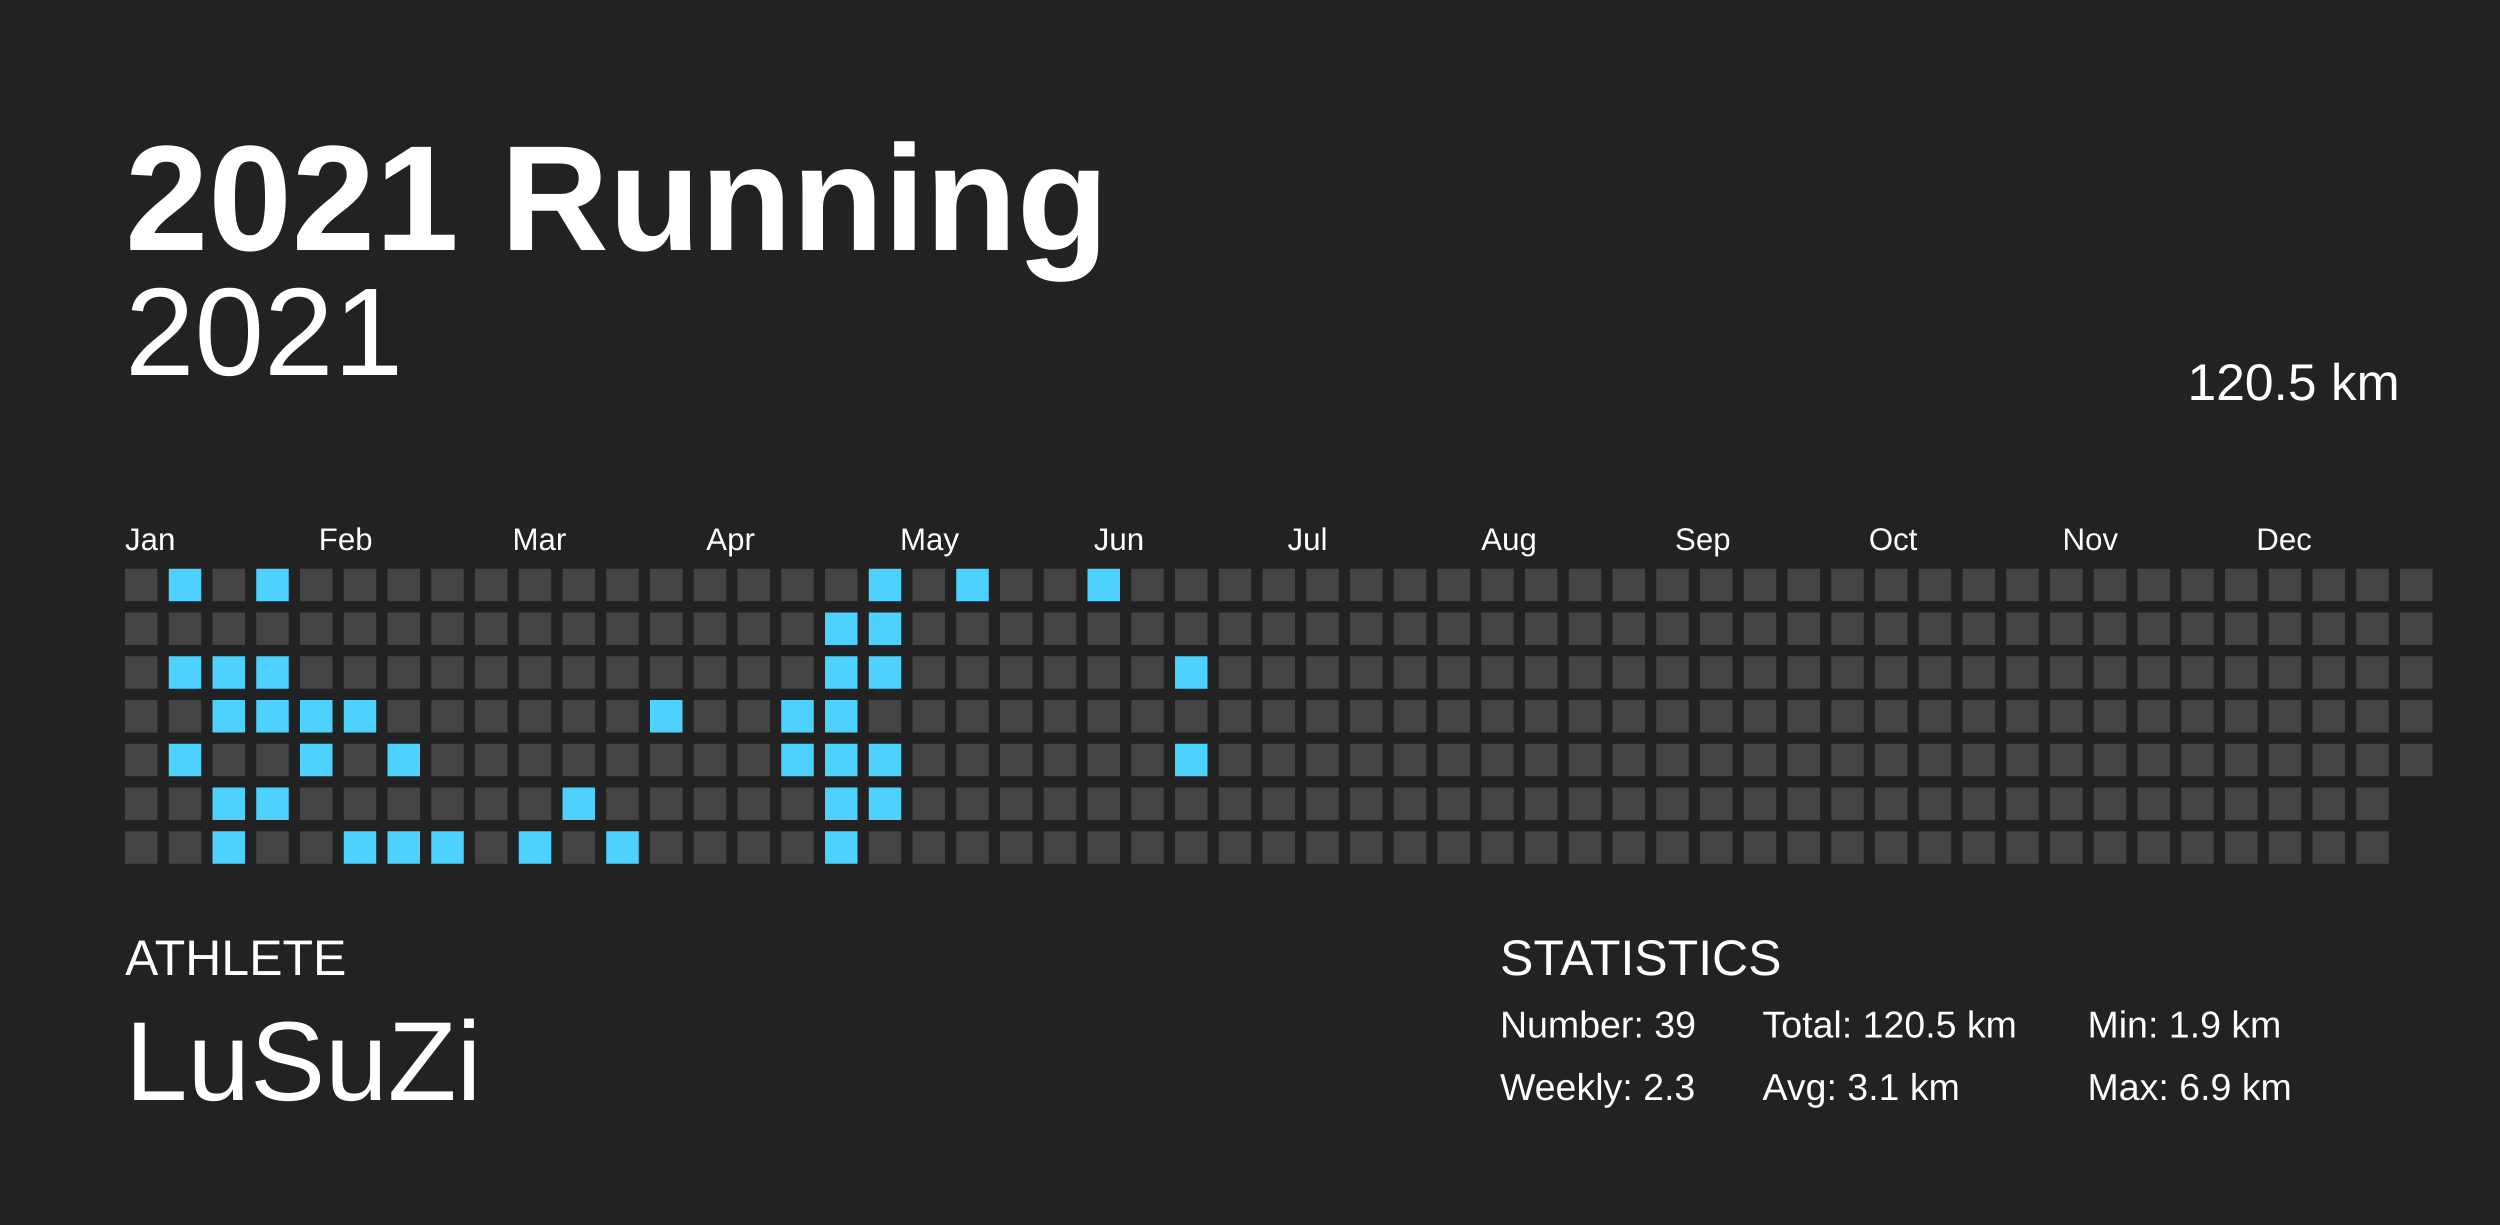
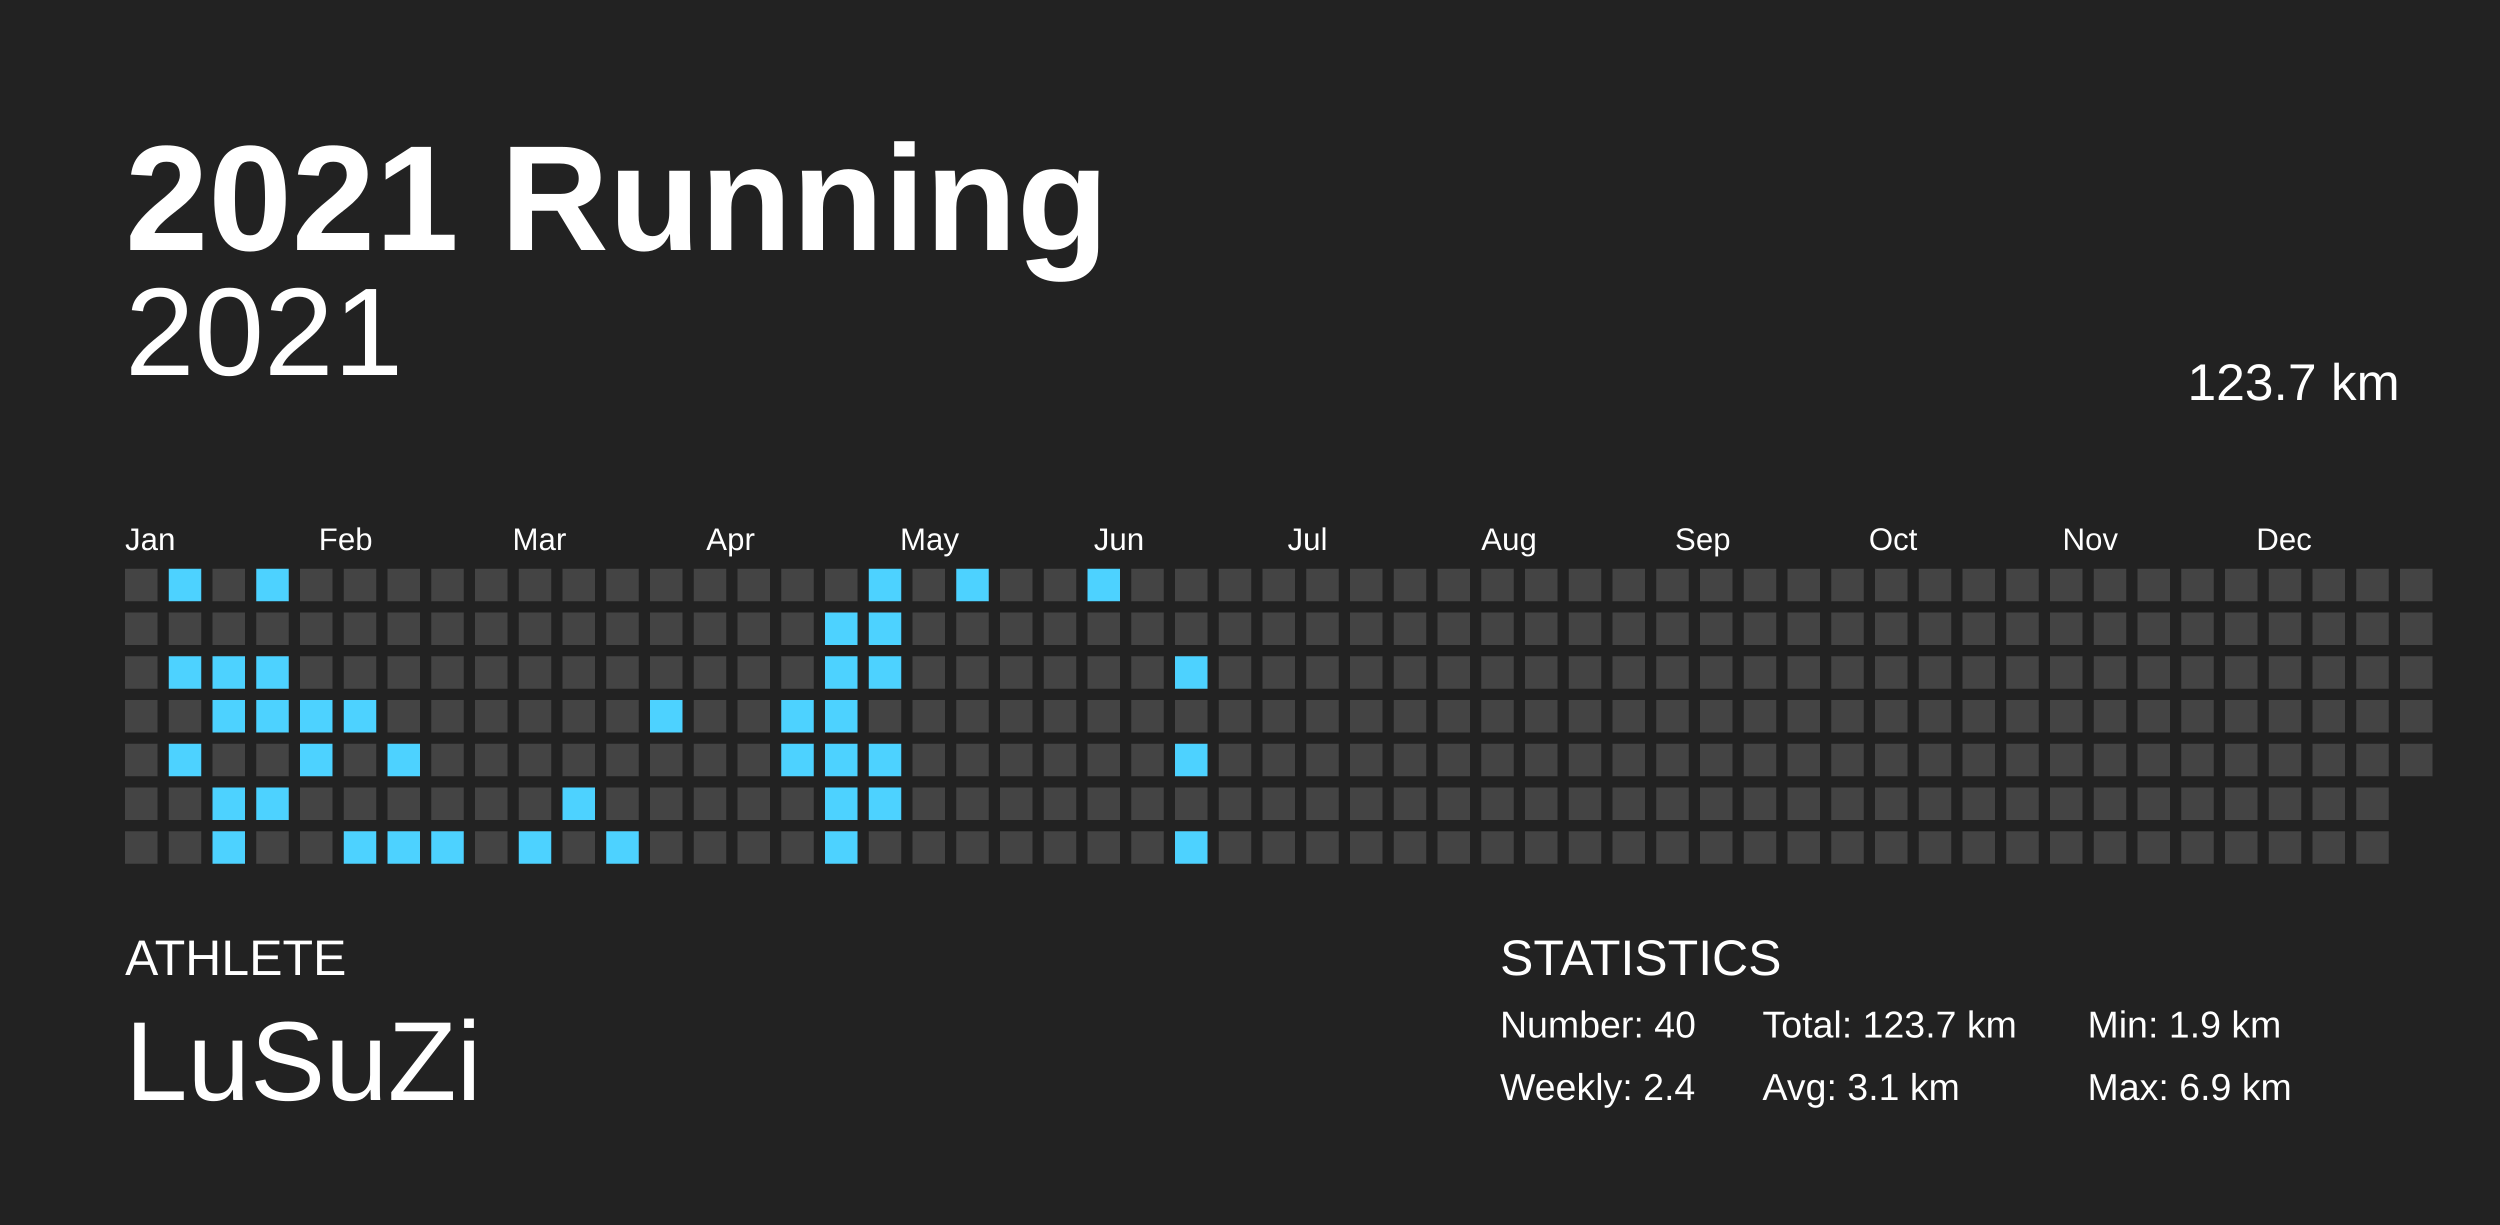
<svg xmlns="http://www.w3.org/2000/svg" baseProfile="full" height="98mm" version="1.1" viewBox="0,0,200,98" width="200mm">
  <defs />
  <rect fill="#222222" height="98" width="200" x="0" y="0" />
  <text fill="#FFFFFF" style="font-size:12px; font-family:Arial; font-weight:bold;" x="10" y="20">2021 Running</text>
  <text fill="#FFFFFF" style="font-size:4px; font-family:Arial" x="10" y="78">ATHLETE</text>
  <text fill="#FFFFFF" style="font-size:9px; font-family:Arial" x="10" y="88">LuSuZi</text>
  <text fill="#FFFFFF" style="font-size:4px; font-family:Arial" x="120" y="78">STATISTICS</text>
-   <text fill="#FFFFFF" style="font-size:3px; font-family:Arial" x="120" y="83">Number: 39</text>
-   <text fill="#FFFFFF" style="font-size:3px; font-family:Arial" x="120" y="88">Weekly: 2.3</text>
-   <text fill="#FFFFFF" style="font-size:3px; font-family:Arial" x="141" y="83">Total: 120.5 km</text>
+   <text fill="#FFFFFF" style="font-size:3px; font-family:Arial" x="120" y="83">Number: 40</text>
+   <text fill="#FFFFFF" style="font-size:3px; font-family:Arial" x="120" y="88">Weekly: 2.4</text>
+   <text fill="#FFFFFF" style="font-size:3px; font-family:Arial" x="141" y="83">Total: 123.7 km</text>
  <text fill="#FFFFFF" style="font-size:3px; font-family:Arial" x="141" y="88">Avg: 3.1 km</text>
  <text fill="#FFFFFF" style="font-size:3px; font-family:Arial" x="167" y="83">Min: 1.9 km</text>
  <text fill="#FFFFFF" style="font-size:3px; font-family:Arial" x="167" y="88">Max: 6.9 km</text>
  <text alignment-baseline="hanging" fill="#FFFFFF" style="font-size:10.0px; font-family:Arial;" x="10" y="30">2021</text>
-   <text alignment-baseline="hanging" fill="#FFFFFF" style="font-size:4.125px; font-family:Arial;" x="175" y="32">120.5 km</text>
+   <text alignment-baseline="hanging" fill="#FFFFFF" style="font-size:4.125px; font-family:Arial;" x="175" y="32">123.7 km</text>
  <text fill="#FFFFFF" style="font-size:2.5px; font-family:Arial" x="10.0" y="44">Jan</text>
  <text fill="#FFFFFF" style="font-size:2.5px; font-family:Arial" x="25.5" y="44">Feb</text>
  <text fill="#FFFFFF" style="font-size:2.5px; font-family:Arial" x="41.0" y="44">Mar</text>
  <text fill="#FFFFFF" style="font-size:2.5px; font-family:Arial" x="56.5" y="44">Apr</text>
  <text fill="#FFFFFF" style="font-size:2.5px; font-family:Arial" x="72.0" y="44">May</text>
  <text fill="#FFFFFF" style="font-size:2.5px; font-family:Arial" x="87.5" y="44">Jun</text>
  <text fill="#FFFFFF" style="font-size:2.5px; font-family:Arial" x="103.0" y="44">Jul</text>
  <text fill="#FFFFFF" style="font-size:2.5px; font-family:Arial" x="118.5" y="44">Aug</text>
  <text fill="#FFFFFF" style="font-size:2.5px; font-family:Arial" x="134.0" y="44">Sep</text>
  <text fill="#FFFFFF" style="font-size:2.5px; font-family:Arial" x="149.5" y="44">Oct</text>
  <text fill="#FFFFFF" style="font-size:2.5px; font-family:Arial" x="165.0" y="44">Nov</text>
  <text fill="#FFFFFF" style="font-size:2.5px; font-family:Arial" x="180.5" y="44">Dec</text>
  <rect fill="#444444" height="2.6" width="2.6" x="10.0" y="45.5" />
  <rect fill="#444444" height="2.6" width="2.6" x="10.0" y="49.0" />
  <rect fill="#444444" height="2.6" width="2.6" x="10.0" y="52.5" />
  <rect fill="#444444" height="2.6" width="2.6" x="10.0" y="56.0" />
  <rect fill="#444444" height="2.6" width="2.6" x="10.0" y="59.5" />
  <rect fill="#444444" height="2.6" width="2.6" x="10.0" y="63.0" />
  <rect fill="#444444" height="2.6" width="2.6" x="10.0" y="66.5" />
  <rect fill="#4dd2ff" height="2.6" width="2.6" x="13.5" y="45.5" />
  <rect fill="#444444" height="2.6" width="2.6" x="13.5" y="49.0" />
  <rect fill="#4dd2ff" height="2.6" width="2.6" x="13.5" y="52.5" />
  <rect fill="#444444" height="2.6" width="2.6" x="13.5" y="56.0" />
  <rect fill="#4dd2ff" height="2.6" width="2.6" x="13.5" y="59.5" />
  <rect fill="#444444" height="2.6" width="2.6" x="13.5" y="63.0" />
  <rect fill="#444444" height="2.6" width="2.6" x="13.5" y="66.5" />
  <rect fill="#444444" height="2.6" width="2.6" x="17.0" y="45.5" />
  <rect fill="#444444" height="2.6" width="2.6" x="17.0" y="49.0" />
  <rect fill="#4dd2ff" height="2.6" width="2.6" x="17.0" y="52.5" />
  <rect fill="#4dd2ff" height="2.6" width="2.6" x="17.0" y="56.0" />
  <rect fill="#444444" height="2.6" width="2.6" x="17.0" y="59.5" />
  <rect fill="#4dd2ff" height="2.6" width="2.6" x="17.0" y="63.0" />
  <rect fill="#4dd2ff" height="2.6" width="2.6" x="17.0" y="66.5" />
  <rect fill="#4dd2ff" height="2.6" width="2.6" x="20.5" y="45.5" />
  <rect fill="#444444" height="2.6" width="2.6" x="20.5" y="49.0" />
  <rect fill="#4dd2ff" height="2.6" width="2.6" x="20.5" y="52.5" />
  <rect fill="#4dd2ff" height="2.6" width="2.6" x="20.5" y="56.0" />
  <rect fill="#444444" height="2.6" width="2.6" x="20.5" y="59.5" />
  <rect fill="#4dd2ff" height="2.6" width="2.6" x="20.5" y="63.0" />
  <rect fill="#444444" height="2.6" width="2.6" x="20.5" y="66.5" />
  <rect fill="#444444" height="2.6" width="2.6" x="24.0" y="45.5" />
  <rect fill="#444444" height="2.6" width="2.6" x="24.0" y="49.0" />
  <rect fill="#444444" height="2.6" width="2.6" x="24.0" y="52.5" />
  <rect fill="#4dd2ff" height="2.6" width="2.6" x="24.0" y="56.0" />
  <rect fill="#4dd2ff" height="2.6" width="2.6" x="24.0" y="59.5" />
  <rect fill="#444444" height="2.6" width="2.6" x="24.0" y="63.0" />
  <rect fill="#444444" height="2.6" width="2.6" x="24.0" y="66.5" />
  <rect fill="#444444" height="2.6" width="2.6" x="27.5" y="45.5" />
  <rect fill="#444444" height="2.6" width="2.6" x="27.5" y="49.0" />
  <rect fill="#444444" height="2.6" width="2.6" x="27.5" y="52.5" />
  <rect fill="#4dd2ff" height="2.6" width="2.6" x="27.5" y="56.0" />
  <rect fill="#444444" height="2.6" width="2.6" x="27.5" y="59.5" />
  <rect fill="#444444" height="2.6" width="2.6" x="27.5" y="63.0" />
  <rect fill="#4dd2ff" height="2.6" width="2.6" x="27.5" y="66.5" />
  <rect fill="#444444" height="2.6" width="2.6" x="31.0" y="45.5" />
  <rect fill="#444444" height="2.6" width="2.6" x="31.0" y="49.0" />
  <rect fill="#444444" height="2.6" width="2.6" x="31.0" y="52.5" />
  <rect fill="#444444" height="2.6" width="2.6" x="31.0" y="56.0" />
  <rect fill="#4dd2ff" height="2.6" width="2.6" x="31.0" y="59.5" />
  <rect fill="#444444" height="2.6" width="2.6" x="31.0" y="63.0" />
  <rect fill="#4dd2ff" height="2.6" width="2.6" x="31.0" y="66.5" />
  <rect fill="#444444" height="2.6" width="2.6" x="34.5" y="45.5" />
  <rect fill="#444444" height="2.6" width="2.6" x="34.5" y="49.0" />
  <rect fill="#444444" height="2.6" width="2.6" x="34.5" y="52.5" />
  <rect fill="#444444" height="2.6" width="2.6" x="34.5" y="56.0" />
  <rect fill="#444444" height="2.6" width="2.6" x="34.5" y="59.5" />
  <rect fill="#444444" height="2.6" width="2.6" x="34.5" y="63.0" />
  <rect fill="#4dd2ff" height="2.6" width="2.6" x="34.5" y="66.5" />
  <rect fill="#444444" height="2.6" width="2.6" x="38.0" y="45.5" />
  <rect fill="#444444" height="2.6" width="2.6" x="38.0" y="49.0" />
  <rect fill="#444444" height="2.6" width="2.6" x="38.0" y="52.5" />
  <rect fill="#444444" height="2.6" width="2.6" x="38.0" y="56.0" />
  <rect fill="#444444" height="2.6" width="2.6" x="38.0" y="59.5" />
  <rect fill="#444444" height="2.6" width="2.6" x="38.0" y="63.0" />
  <rect fill="#444444" height="2.6" width="2.6" x="38.0" y="66.5" />
  <rect fill="#444444" height="2.6" width="2.6" x="41.5" y="45.5" />
  <rect fill="#444444" height="2.6" width="2.6" x="41.5" y="49.0" />
  <rect fill="#444444" height="2.6" width="2.6" x="41.5" y="52.5" />
  <rect fill="#444444" height="2.6" width="2.6" x="41.5" y="56.0" />
  <rect fill="#444444" height="2.6" width="2.6" x="41.5" y="59.5" />
  <rect fill="#444444" height="2.6" width="2.6" x="41.5" y="63.0" />
  <rect fill="#4dd2ff" height="2.6" width="2.6" x="41.5" y="66.5" />
  <rect fill="#444444" height="2.6" width="2.6" x="45.0" y="45.5" />
  <rect fill="#444444" height="2.6" width="2.6" x="45.0" y="49.0" />
  <rect fill="#444444" height="2.6" width="2.6" x="45.0" y="52.5" />
  <rect fill="#444444" height="2.6" width="2.6" x="45.0" y="56.0" />
  <rect fill="#444444" height="2.6" width="2.6" x="45.0" y="59.5" />
  <rect fill="#4dd2ff" height="2.6" width="2.6" x="45.0" y="63.0" />
  <rect fill="#444444" height="2.6" width="2.6" x="45.0" y="66.5" />
  <rect fill="#444444" height="2.6" width="2.6" x="48.5" y="45.5" />
  <rect fill="#444444" height="2.6" width="2.6" x="48.5" y="49.0" />
  <rect fill="#444444" height="2.6" width="2.6" x="48.5" y="52.5" />
  <rect fill="#444444" height="2.6" width="2.6" x="48.5" y="56.0" />
  <rect fill="#444444" height="2.6" width="2.6" x="48.5" y="59.5" />
  <rect fill="#444444" height="2.6" width="2.6" x="48.5" y="63.0" />
  <rect fill="#4dd2ff" height="2.6" width="2.6" x="48.5" y="66.5" />
  <rect fill="#444444" height="2.6" width="2.6" x="52.0" y="45.5" />
  <rect fill="#444444" height="2.6" width="2.6" x="52.0" y="49.0" />
  <rect fill="#444444" height="2.6" width="2.6" x="52.0" y="52.5" />
  <rect fill="#4dd2ff" height="2.6" width="2.6" x="52.0" y="56.0" />
  <rect fill="#444444" height="2.6" width="2.6" x="52.0" y="59.5" />
  <rect fill="#444444" height="2.6" width="2.6" x="52.0" y="63.0" />
  <rect fill="#444444" height="2.6" width="2.6" x="52.0" y="66.5" />
  <rect fill="#444444" height="2.6" width="2.6" x="55.5" y="45.5" />
  <rect fill="#444444" height="2.6" width="2.6" x="55.5" y="49.0" />
  <rect fill="#444444" height="2.6" width="2.6" x="55.5" y="52.5" />
  <rect fill="#444444" height="2.6" width="2.6" x="55.5" y="56.0" />
  <rect fill="#444444" height="2.6" width="2.6" x="55.5" y="59.5" />
  <rect fill="#444444" height="2.6" width="2.6" x="55.5" y="63.0" />
  <rect fill="#444444" height="2.6" width="2.6" x="55.5" y="66.5" />
  <rect fill="#444444" height="2.6" width="2.6" x="59.0" y="45.5" />
  <rect fill="#444444" height="2.6" width="2.6" x="59.0" y="49.0" />
  <rect fill="#444444" height="2.6" width="2.6" x="59.0" y="52.5" />
  <rect fill="#444444" height="2.6" width="2.6" x="59.0" y="56.0" />
  <rect fill="#444444" height="2.6" width="2.6" x="59.0" y="59.5" />
  <rect fill="#444444" height="2.6" width="2.6" x="59.0" y="63.0" />
  <rect fill="#444444" height="2.6" width="2.6" x="59.0" y="66.5" />
  <rect fill="#444444" height="2.6" width="2.6" x="62.5" y="45.5" />
  <rect fill="#444444" height="2.6" width="2.6" x="62.5" y="49.0" />
  <rect fill="#444444" height="2.6" width="2.6" x="62.5" y="52.5" />
  <rect fill="#4dd2ff" height="2.6" width="2.6" x="62.5" y="56.0" />
  <rect fill="#4dd2ff" height="2.6" width="2.6" x="62.5" y="59.5" />
  <rect fill="#444444" height="2.6" width="2.6" x="62.5" y="63.0" />
  <rect fill="#444444" height="2.6" width="2.6" x="62.5" y="66.5" />
  <rect fill="#444444" height="2.6" width="2.6" x="66.0" y="45.5" />
  <rect fill="#4dd2ff" height="2.6" width="2.6" x="66.0" y="49.0" />
  <rect fill="#4dd2ff" height="2.6" width="2.6" x="66.0" y="52.5" />
  <rect fill="#4dd2ff" height="2.6" width="2.6" x="66.0" y="56.0" />
  <rect fill="#4dd2ff" height="2.6" width="2.6" x="66.0" y="59.5" />
  <rect fill="#4dd2ff" height="2.6" width="2.6" x="66.0" y="63.0" />
  <rect fill="#4dd2ff" height="2.6" width="2.6" x="66.0" y="66.5" />
  <rect fill="#4dd2ff" height="2.6" width="2.6" x="69.5" y="45.5" />
  <rect fill="#4dd2ff" height="2.6" width="2.6" x="69.5" y="49.0" />
  <rect fill="#4dd2ff" height="2.6" width="2.6" x="69.5" y="52.5" />
  <rect fill="#444444" height="2.6" width="2.6" x="69.5" y="56.0" />
  <rect fill="#4dd2ff" height="2.6" width="2.6" x="69.5" y="59.5" />
  <rect fill="#4dd2ff" height="2.6" width="2.6" x="69.5" y="63.0" />
  <rect fill="#444444" height="2.6" width="2.6" x="69.5" y="66.5" />
  <rect fill="#444444" height="2.6" width="2.6" x="73.0" y="45.5" />
  <rect fill="#444444" height="2.6" width="2.6" x="73.0" y="49.0" />
  <rect fill="#444444" height="2.6" width="2.6" x="73.0" y="52.5" />
  <rect fill="#444444" height="2.6" width="2.6" x="73.0" y="56.0" />
  <rect fill="#444444" height="2.6" width="2.6" x="73.0" y="59.5" />
  <rect fill="#444444" height="2.6" width="2.6" x="73.0" y="63.0" />
  <rect fill="#444444" height="2.6" width="2.6" x="73.0" y="66.5" />
  <rect fill="#4dd2ff" height="2.6" width="2.6" x="76.5" y="45.5" />
  <rect fill="#444444" height="2.6" width="2.6" x="76.5" y="49.0" />
  <rect fill="#444444" height="2.6" width="2.6" x="76.5" y="52.5" />
  <rect fill="#444444" height="2.6" width="2.6" x="76.5" y="56.0" />
  <rect fill="#444444" height="2.6" width="2.6" x="76.5" y="59.5" />
  <rect fill="#444444" height="2.6" width="2.6" x="76.5" y="63.0" />
  <rect fill="#444444" height="2.6" width="2.6" x="76.5" y="66.5" />
  <rect fill="#444444" height="2.6" width="2.6" x="80.0" y="45.5" />
  <rect fill="#444444" height="2.6" width="2.6" x="80.0" y="49.0" />
  <rect fill="#444444" height="2.6" width="2.6" x="80.0" y="52.5" />
  <rect fill="#444444" height="2.6" width="2.6" x="80.0" y="56.0" />
  <rect fill="#444444" height="2.6" width="2.6" x="80.0" y="59.5" />
  <rect fill="#444444" height="2.6" width="2.6" x="80.0" y="63.0" />
  <rect fill="#444444" height="2.6" width="2.6" x="80.0" y="66.5" />
  <rect fill="#444444" height="2.6" width="2.6" x="83.5" y="45.5" />
  <rect fill="#444444" height="2.6" width="2.6" x="83.5" y="49.0" />
  <rect fill="#444444" height="2.6" width="2.6" x="83.5" y="52.5" />
  <rect fill="#444444" height="2.6" width="2.6" x="83.5" y="56.0" />
  <rect fill="#444444" height="2.6" width="2.6" x="83.5" y="59.5" />
  <rect fill="#444444" height="2.6" width="2.6" x="83.5" y="63.0" />
  <rect fill="#444444" height="2.6" width="2.6" x="83.5" y="66.5" />
  <rect fill="#4dd2ff" height="2.6" width="2.6" x="87.0" y="45.5" />
  <rect fill="#444444" height="2.6" width="2.6" x="87.0" y="49.0" />
  <rect fill="#444444" height="2.6" width="2.6" x="87.0" y="52.5" />
  <rect fill="#444444" height="2.6" width="2.6" x="87.0" y="56.0" />
  <rect fill="#444444" height="2.6" width="2.6" x="87.0" y="59.5" />
  <rect fill="#444444" height="2.6" width="2.6" x="87.0" y="63.0" />
  <rect fill="#444444" height="2.6" width="2.6" x="87.0" y="66.5" />
  <rect fill="#444444" height="2.6" width="2.6" x="90.5" y="45.5" />
  <rect fill="#444444" height="2.6" width="2.6" x="90.5" y="49.0" />
  <rect fill="#444444" height="2.6" width="2.6" x="90.5" y="52.5" />
  <rect fill="#444444" height="2.6" width="2.6" x="90.5" y="56.0" />
  <rect fill="#444444" height="2.6" width="2.6" x="90.5" y="59.5" />
  <rect fill="#444444" height="2.6" width="2.6" x="90.5" y="63.0" />
  <rect fill="#444444" height="2.6" width="2.6" x="90.5" y="66.5" />
  <rect fill="#444444" height="2.6" width="2.6" x="94.0" y="45.5" />
  <rect fill="#444444" height="2.6" width="2.6" x="94.0" y="49.0" />
  <rect fill="#4dd2ff" height="2.6" width="2.6" x="94.0" y="52.5" />
  <rect fill="#444444" height="2.6" width="2.6" x="94.0" y="56.0" />
  <rect fill="#4dd2ff" height="2.6" width="2.6" x="94.0" y="59.5" />
  <rect fill="#444444" height="2.6" width="2.6" x="94.0" y="63.0" />
-   <rect fill="#444444" height="2.6" width="2.6" x="94.0" y="66.5" />
+   <rect fill="#4dd2ff" height="2.6" width="2.6" x="94.0" y="66.5" />
  <rect fill="#444444" height="2.6" width="2.6" x="97.5" y="45.5" />
  <rect fill="#444444" height="2.6" width="2.6" x="97.5" y="49.0" />
  <rect fill="#444444" height="2.6" width="2.6" x="97.5" y="52.5" />
  <rect fill="#444444" height="2.6" width="2.6" x="97.5" y="56.0" />
  <rect fill="#444444" height="2.6" width="2.6" x="97.5" y="59.5" />
  <rect fill="#444444" height="2.6" width="2.6" x="97.5" y="63.0" />
  <rect fill="#444444" height="2.6" width="2.6" x="97.5" y="66.5" />
  <rect fill="#444444" height="2.6" width="2.6" x="101.0" y="45.5" />
  <rect fill="#444444" height="2.6" width="2.6" x="101.0" y="49.0" />
  <rect fill="#444444" height="2.6" width="2.6" x="101.0" y="52.5" />
  <rect fill="#444444" height="2.6" width="2.6" x="101.0" y="56.0" />
  <rect fill="#444444" height="2.6" width="2.6" x="101.0" y="59.5" />
  <rect fill="#444444" height="2.6" width="2.6" x="101.0" y="63.0" />
  <rect fill="#444444" height="2.6" width="2.6" x="101.0" y="66.5" />
  <rect fill="#444444" height="2.6" width="2.6" x="104.5" y="45.5" />
  <rect fill="#444444" height="2.6" width="2.6" x="104.5" y="49.0" />
  <rect fill="#444444" height="2.6" width="2.6" x="104.5" y="52.5" />
  <rect fill="#444444" height="2.6" width="2.6" x="104.5" y="56.0" />
  <rect fill="#444444" height="2.6" width="2.6" x="104.5" y="59.5" />
  <rect fill="#444444" height="2.6" width="2.6" x="104.5" y="63.0" />
  <rect fill="#444444" height="2.6" width="2.6" x="104.5" y="66.5" />
  <rect fill="#444444" height="2.6" width="2.6" x="108.0" y="45.5" />
  <rect fill="#444444" height="2.6" width="2.6" x="108.0" y="49.0" />
  <rect fill="#444444" height="2.6" width="2.6" x="108.0" y="52.5" />
  <rect fill="#444444" height="2.6" width="2.6" x="108.0" y="56.0" />
  <rect fill="#444444" height="2.6" width="2.6" x="108.0" y="59.5" />
  <rect fill="#444444" height="2.6" width="2.6" x="108.0" y="63.0" />
  <rect fill="#444444" height="2.6" width="2.6" x="108.0" y="66.5" />
  <rect fill="#444444" height="2.6" width="2.6" x="111.5" y="45.5" />
  <rect fill="#444444" height="2.6" width="2.6" x="111.5" y="49.0" />
  <rect fill="#444444" height="2.6" width="2.6" x="111.5" y="52.5" />
  <rect fill="#444444" height="2.6" width="2.6" x="111.5" y="56.0" />
  <rect fill="#444444" height="2.6" width="2.6" x="111.5" y="59.5" />
  <rect fill="#444444" height="2.6" width="2.6" x="111.5" y="63.0" />
  <rect fill="#444444" height="2.6" width="2.6" x="111.5" y="66.5" />
  <rect fill="#444444" height="2.6" width="2.6" x="115.0" y="45.5" />
  <rect fill="#444444" height="2.6" width="2.6" x="115.0" y="49.0" />
  <rect fill="#444444" height="2.6" width="2.6" x="115.0" y="52.5" />
  <rect fill="#444444" height="2.6" width="2.6" x="115.0" y="56.0" />
  <rect fill="#444444" height="2.6" width="2.6" x="115.0" y="59.5" />
  <rect fill="#444444" height="2.6" width="2.6" x="115.0" y="63.0" />
  <rect fill="#444444" height="2.6" width="2.6" x="115.0" y="66.5" />
  <rect fill="#444444" height="2.6" width="2.6" x="118.5" y="45.5" />
  <rect fill="#444444" height="2.6" width="2.6" x="118.5" y="49.0" />
  <rect fill="#444444" height="2.6" width="2.6" x="118.5" y="52.5" />
  <rect fill="#444444" height="2.6" width="2.6" x="118.5" y="56.0" />
  <rect fill="#444444" height="2.6" width="2.6" x="118.5" y="59.5" />
  <rect fill="#444444" height="2.6" width="2.6" x="118.5" y="63.0" />
  <rect fill="#444444" height="2.6" width="2.6" x="118.5" y="66.5" />
  <rect fill="#444444" height="2.6" width="2.6" x="122.0" y="45.5" />
  <rect fill="#444444" height="2.6" width="2.6" x="122.0" y="49.0" />
  <rect fill="#444444" height="2.6" width="2.6" x="122.0" y="52.5" />
  <rect fill="#444444" height="2.6" width="2.6" x="122.0" y="56.0" />
  <rect fill="#444444" height="2.6" width="2.6" x="122.0" y="59.5" />
  <rect fill="#444444" height="2.6" width="2.6" x="122.0" y="63.0" />
  <rect fill="#444444" height="2.6" width="2.6" x="122.0" y="66.5" />
  <rect fill="#444444" height="2.6" width="2.6" x="125.5" y="45.5" />
  <rect fill="#444444" height="2.6" width="2.6" x="125.5" y="49.0" />
  <rect fill="#444444" height="2.6" width="2.6" x="125.5" y="52.5" />
  <rect fill="#444444" height="2.6" width="2.6" x="125.5" y="56.0" />
  <rect fill="#444444" height="2.6" width="2.6" x="125.5" y="59.5" />
  <rect fill="#444444" height="2.6" width="2.6" x="125.5" y="63.0" />
  <rect fill="#444444" height="2.6" width="2.6" x="125.5" y="66.5" />
  <rect fill="#444444" height="2.6" width="2.6" x="129.0" y="45.5" />
  <rect fill="#444444" height="2.6" width="2.6" x="129.0" y="49.0" />
  <rect fill="#444444" height="2.6" width="2.6" x="129.0" y="52.5" />
  <rect fill="#444444" height="2.6" width="2.6" x="129.0" y="56.0" />
  <rect fill="#444444" height="2.6" width="2.6" x="129.0" y="59.5" />
  <rect fill="#444444" height="2.6" width="2.6" x="129.0" y="63.0" />
  <rect fill="#444444" height="2.6" width="2.6" x="129.0" y="66.5" />
  <rect fill="#444444" height="2.6" width="2.6" x="132.5" y="45.5" />
  <rect fill="#444444" height="2.6" width="2.6" x="132.5" y="49.0" />
  <rect fill="#444444" height="2.6" width="2.6" x="132.5" y="52.5" />
  <rect fill="#444444" height="2.6" width="2.6" x="132.5" y="56.0" />
  <rect fill="#444444" height="2.6" width="2.6" x="132.5" y="59.5" />
  <rect fill="#444444" height="2.6" width="2.6" x="132.5" y="63.0" />
  <rect fill="#444444" height="2.6" width="2.6" x="132.5" y="66.5" />
  <rect fill="#444444" height="2.6" width="2.6" x="136.0" y="45.5" />
  <rect fill="#444444" height="2.6" width="2.6" x="136.0" y="49.0" />
  <rect fill="#444444" height="2.6" width="2.6" x="136.0" y="52.5" />
  <rect fill="#444444" height="2.6" width="2.6" x="136.0" y="56.0" />
  <rect fill="#444444" height="2.6" width="2.6" x="136.0" y="59.5" />
  <rect fill="#444444" height="2.6" width="2.6" x="136.0" y="63.0" />
  <rect fill="#444444" height="2.6" width="2.6" x="136.0" y="66.5" />
  <rect fill="#444444" height="2.6" width="2.6" x="139.5" y="45.5" />
  <rect fill="#444444" height="2.6" width="2.6" x="139.5" y="49.0" />
  <rect fill="#444444" height="2.6" width="2.6" x="139.5" y="52.5" />
  <rect fill="#444444" height="2.6" width="2.6" x="139.5" y="56.0" />
  <rect fill="#444444" height="2.6" width="2.6" x="139.5" y="59.5" />
  <rect fill="#444444" height="2.6" width="2.6" x="139.5" y="63.0" />
  <rect fill="#444444" height="2.6" width="2.6" x="139.5" y="66.5" />
  <rect fill="#444444" height="2.6" width="2.6" x="143.0" y="45.5" />
  <rect fill="#444444" height="2.6" width="2.6" x="143.0" y="49.0" />
  <rect fill="#444444" height="2.6" width="2.6" x="143.0" y="52.5" />
  <rect fill="#444444" height="2.6" width="2.6" x="143.0" y="56.0" />
  <rect fill="#444444" height="2.6" width="2.6" x="143.0" y="59.5" />
  <rect fill="#444444" height="2.6" width="2.6" x="143.0" y="63.0" />
  <rect fill="#444444" height="2.6" width="2.6" x="143.0" y="66.5" />
  <rect fill="#444444" height="2.6" width="2.6" x="146.5" y="45.5" />
  <rect fill="#444444" height="2.6" width="2.6" x="146.5" y="49.0" />
  <rect fill="#444444" height="2.6" width="2.6" x="146.5" y="52.5" />
  <rect fill="#444444" height="2.6" width="2.6" x="146.5" y="56.0" />
  <rect fill="#444444" height="2.6" width="2.6" x="146.5" y="59.5" />
  <rect fill="#444444" height="2.6" width="2.6" x="146.5" y="63.0" />
  <rect fill="#444444" height="2.6" width="2.6" x="146.5" y="66.5" />
  <rect fill="#444444" height="2.6" width="2.6" x="150.0" y="45.5" />
  <rect fill="#444444" height="2.6" width="2.6" x="150.0" y="49.0" />
  <rect fill="#444444" height="2.6" width="2.6" x="150.0" y="52.5" />
  <rect fill="#444444" height="2.6" width="2.6" x="150.0" y="56.0" />
  <rect fill="#444444" height="2.6" width="2.6" x="150.0" y="59.5" />
  <rect fill="#444444" height="2.6" width="2.6" x="150.0" y="63.0" />
  <rect fill="#444444" height="2.6" width="2.6" x="150.0" y="66.5" />
  <rect fill="#444444" height="2.6" width="2.6" x="153.5" y="45.5" />
  <rect fill="#444444" height="2.6" width="2.6" x="153.5" y="49.0" />
  <rect fill="#444444" height="2.6" width="2.6" x="153.5" y="52.5" />
  <rect fill="#444444" height="2.6" width="2.6" x="153.5" y="56.0" />
  <rect fill="#444444" height="2.6" width="2.6" x="153.5" y="59.5" />
  <rect fill="#444444" height="2.6" width="2.6" x="153.5" y="63.0" />
  <rect fill="#444444" height="2.6" width="2.6" x="153.5" y="66.5" />
  <rect fill="#444444" height="2.6" width="2.6" x="157.0" y="45.5" />
  <rect fill="#444444" height="2.6" width="2.6" x="157.0" y="49.0" />
  <rect fill="#444444" height="2.6" width="2.6" x="157.0" y="52.5" />
  <rect fill="#444444" height="2.6" width="2.6" x="157.0" y="56.0" />
  <rect fill="#444444" height="2.6" width="2.6" x="157.0" y="59.5" />
  <rect fill="#444444" height="2.6" width="2.6" x="157.0" y="63.0" />
  <rect fill="#444444" height="2.6" width="2.6" x="157.0" y="66.5" />
  <rect fill="#444444" height="2.6" width="2.6" x="160.5" y="45.5" />
  <rect fill="#444444" height="2.6" width="2.6" x="160.5" y="49.0" />
  <rect fill="#444444" height="2.6" width="2.6" x="160.5" y="52.5" />
  <rect fill="#444444" height="2.6" width="2.6" x="160.5" y="56.0" />
  <rect fill="#444444" height="2.6" width="2.6" x="160.5" y="59.5" />
  <rect fill="#444444" height="2.6" width="2.6" x="160.5" y="63.0" />
  <rect fill="#444444" height="2.6" width="2.6" x="160.5" y="66.5" />
  <rect fill="#444444" height="2.6" width="2.6" x="164.0" y="45.5" />
  <rect fill="#444444" height="2.6" width="2.6" x="164.0" y="49.0" />
  <rect fill="#444444" height="2.6" width="2.6" x="164.0" y="52.5" />
  <rect fill="#444444" height="2.6" width="2.6" x="164.0" y="56.0" />
  <rect fill="#444444" height="2.6" width="2.6" x="164.0" y="59.5" />
  <rect fill="#444444" height="2.6" width="2.6" x="164.0" y="63.0" />
  <rect fill="#444444" height="2.6" width="2.6" x="164.0" y="66.5" />
  <rect fill="#444444" height="2.6" width="2.6" x="167.5" y="45.5" />
  <rect fill="#444444" height="2.6" width="2.6" x="167.5" y="49.0" />
  <rect fill="#444444" height="2.6" width="2.6" x="167.5" y="52.5" />
  <rect fill="#444444" height="2.6" width="2.6" x="167.5" y="56.0" />
  <rect fill="#444444" height="2.6" width="2.6" x="167.5" y="59.5" />
  <rect fill="#444444" height="2.6" width="2.6" x="167.5" y="63.0" />
  <rect fill="#444444" height="2.6" width="2.6" x="167.5" y="66.5" />
  <rect fill="#444444" height="2.6" width="2.6" x="171.0" y="45.5" />
  <rect fill="#444444" height="2.6" width="2.6" x="171.0" y="49.0" />
  <rect fill="#444444" height="2.6" width="2.6" x="171.0" y="52.5" />
  <rect fill="#444444" height="2.6" width="2.6" x="171.0" y="56.0" />
  <rect fill="#444444" height="2.6" width="2.6" x="171.0" y="59.5" />
  <rect fill="#444444" height="2.6" width="2.6" x="171.0" y="63.0" />
  <rect fill="#444444" height="2.6" width="2.6" x="171.0" y="66.5" />
  <rect fill="#444444" height="2.6" width="2.6" x="174.5" y="45.5" />
  <rect fill="#444444" height="2.6" width="2.6" x="174.5" y="49.0" />
  <rect fill="#444444" height="2.6" width="2.6" x="174.5" y="52.5" />
  <rect fill="#444444" height="2.6" width="2.6" x="174.5" y="56.0" />
  <rect fill="#444444" height="2.6" width="2.6" x="174.5" y="59.5" />
  <rect fill="#444444" height="2.6" width="2.6" x="174.5" y="63.0" />
  <rect fill="#444444" height="2.6" width="2.6" x="174.5" y="66.5" />
  <rect fill="#444444" height="2.6" width="2.6" x="178.0" y="45.5" />
  <rect fill="#444444" height="2.6" width="2.6" x="178.0" y="49.0" />
  <rect fill="#444444" height="2.6" width="2.6" x="178.0" y="52.5" />
  <rect fill="#444444" height="2.6" width="2.6" x="178.0" y="56.0" />
  <rect fill="#444444" height="2.6" width="2.6" x="178.0" y="59.5" />
  <rect fill="#444444" height="2.6" width="2.6" x="178.0" y="63.0" />
  <rect fill="#444444" height="2.6" width="2.6" x="178.0" y="66.5" />
  <rect fill="#444444" height="2.6" width="2.6" x="181.5" y="45.5" />
  <rect fill="#444444" height="2.6" width="2.6" x="181.5" y="49.0" />
  <rect fill="#444444" height="2.6" width="2.6" x="181.5" y="52.5" />
  <rect fill="#444444" height="2.6" width="2.6" x="181.5" y="56.0" />
  <rect fill="#444444" height="2.6" width="2.6" x="181.5" y="59.5" />
  <rect fill="#444444" height="2.6" width="2.6" x="181.5" y="63.0" />
  <rect fill="#444444" height="2.6" width="2.6" x="181.5" y="66.5" />
  <rect fill="#444444" height="2.6" width="2.6" x="185.0" y="45.5" />
  <rect fill="#444444" height="2.6" width="2.6" x="185.0" y="49.0" />
  <rect fill="#444444" height="2.6" width="2.6" x="185.0" y="52.5" />
  <rect fill="#444444" height="2.6" width="2.6" x="185.0" y="56.0" />
  <rect fill="#444444" height="2.6" width="2.6" x="185.0" y="59.5" />
  <rect fill="#444444" height="2.6" width="2.6" x="185.0" y="63.0" />
  <rect fill="#444444" height="2.6" width="2.6" x="185.0" y="66.5" />
  <rect fill="#444444" height="2.6" width="2.6" x="188.5" y="45.5" />
  <rect fill="#444444" height="2.6" width="2.6" x="188.5" y="49.0" />
  <rect fill="#444444" height="2.6" width="2.6" x="188.5" y="52.5" />
  <rect fill="#444444" height="2.6" width="2.6" x="188.5" y="56.0" />
  <rect fill="#444444" height="2.6" width="2.6" x="188.5" y="59.5" />
  <rect fill="#444444" height="2.6" width="2.6" x="188.5" y="63.0" />
  <rect fill="#444444" height="2.6" width="2.6" x="188.5" y="66.5" />
  <rect fill="#444444" height="2.6" width="2.6" x="192.0" y="45.5" />
  <rect fill="#444444" height="2.6" width="2.6" x="192.0" y="49.0" />
  <rect fill="#444444" height="2.6" width="2.6" x="192.0" y="52.5" />
  <rect fill="#444444" height="2.6" width="2.6" x="192.0" y="56.0" />
  <rect fill="#444444" height="2.6" width="2.6" x="192.0" y="59.5" />
</svg>
